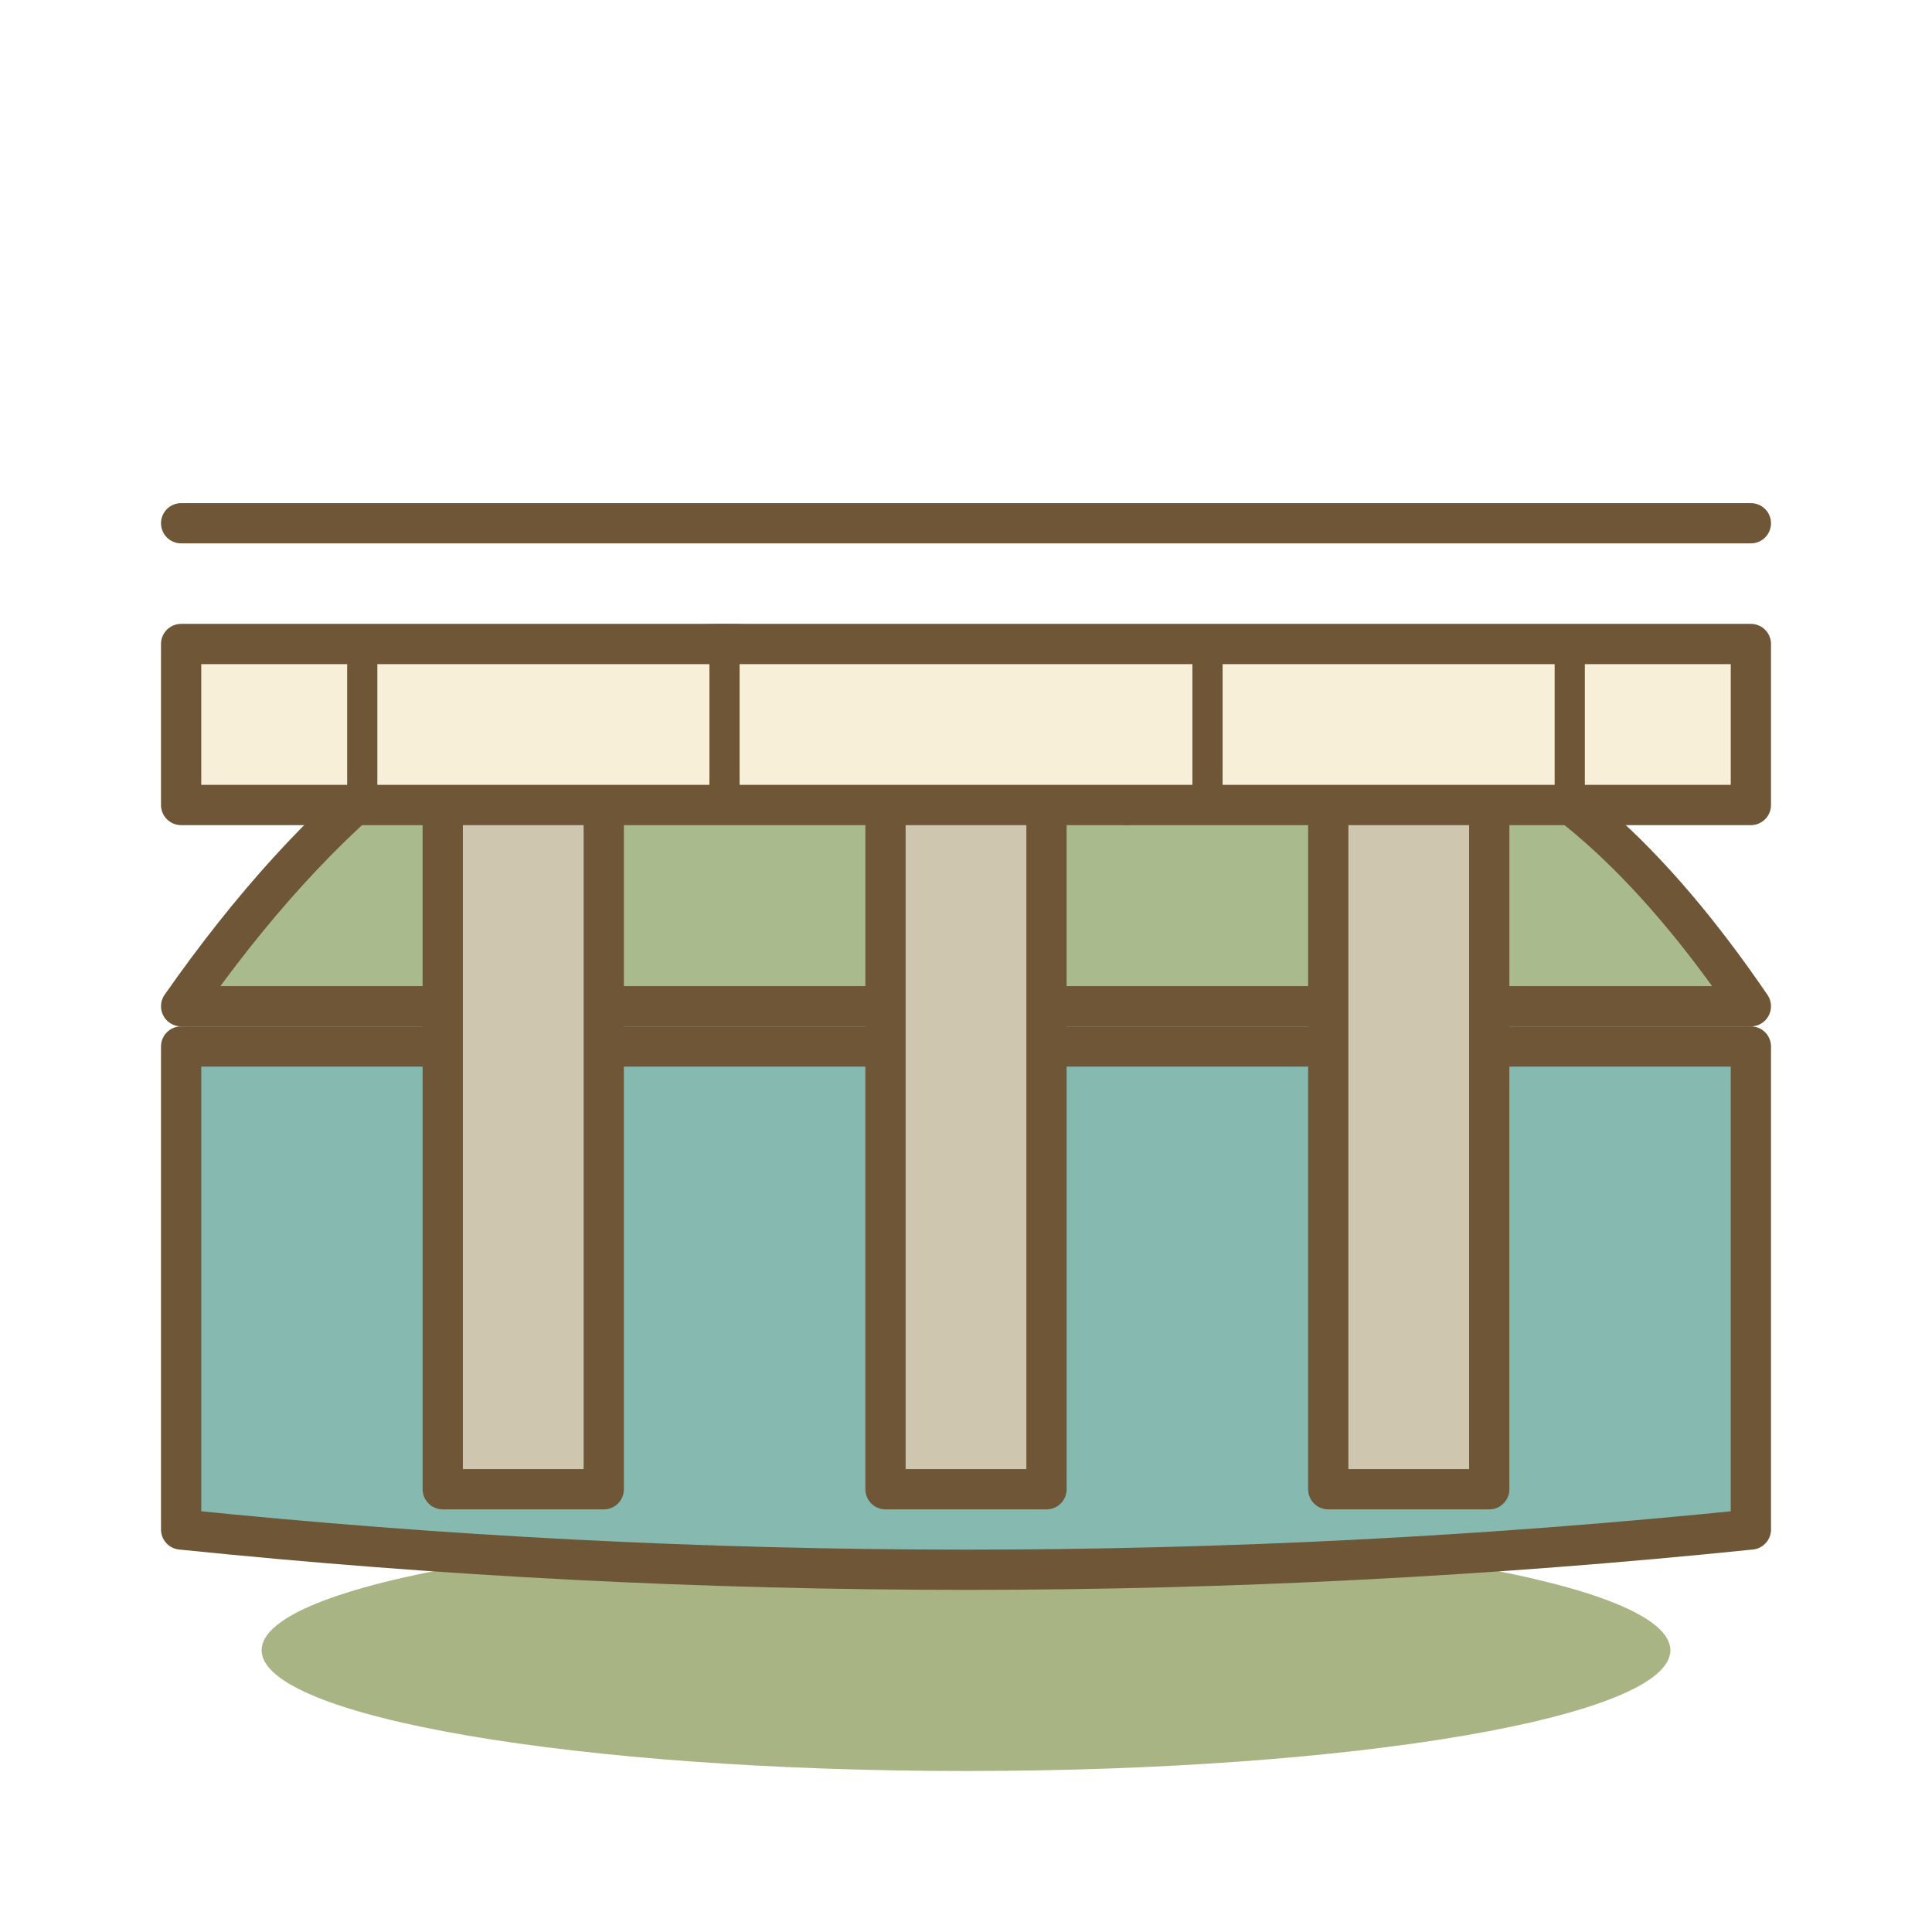
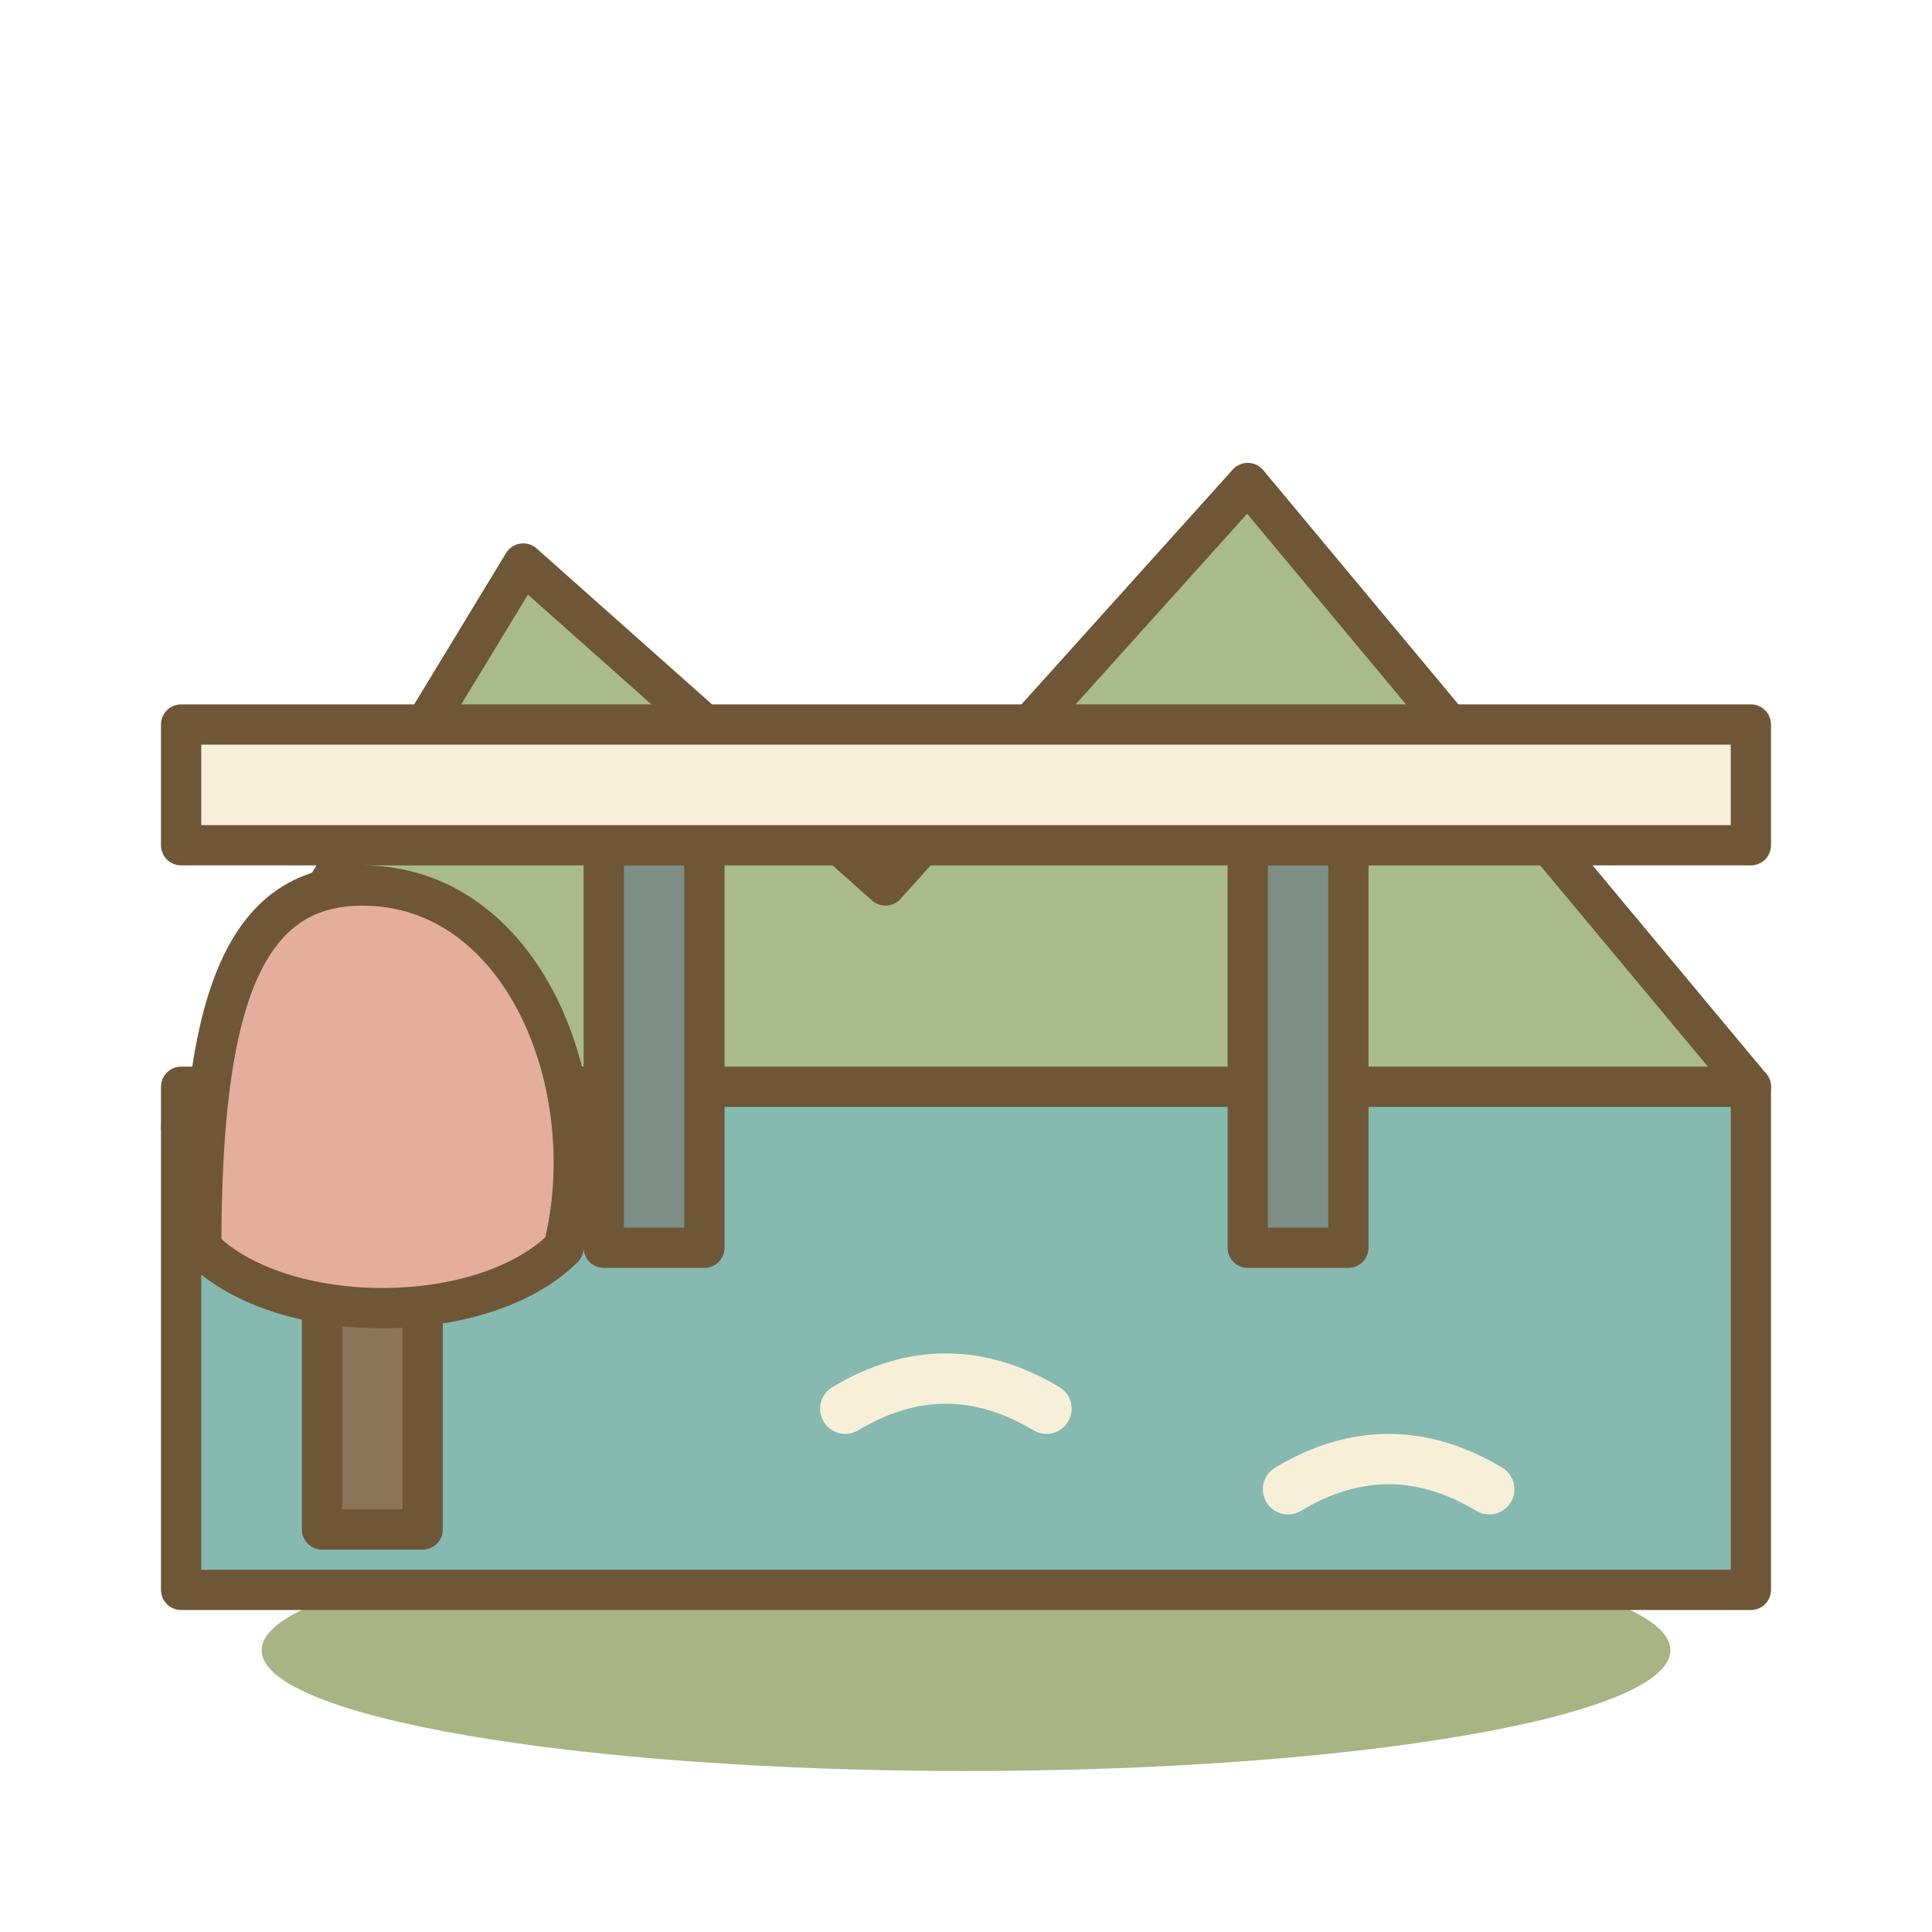
<svg xmlns="http://www.w3.org/2000/svg" width="96" height="96" viewBox="0 0 96 96">
  <g stroke-linecap="round" stroke-linejoin="round">
    <ellipse cx="48" cy="82" rx="35" ry="6" fill="#A8B483" />
-     <path stroke="#6E5637" stroke-width="2" fill="#A9BA8D" d="M9 50Q30 20 56 40Q72 28 87 50Z" />
-     <path stroke="#6E5637" stroke-width="2" fill="#86B9B0" d="M9 52H87V76Q48 80 9 76Z" />
-     <rect stroke="#6E5637" stroke-width="2" fill="#CFC6B0" x="22" y="38" width="8" height="36" />
-     <rect stroke="#6E5637" stroke-width="2" fill="#CFC6B0" x="66" y="38" width="8" height="36" />
-     <rect stroke="#6E5637" stroke-width="2" fill="#CFC6B0" x="44" y="38" width="8" height="36" />
-     <path stroke="#6E5637" stroke-width="2" fill="#F8EFD9" d="M9 32H87V40H9Z" />
-     <path stroke="#6E5637" stroke-width="1.5" fill="none" d="M18 32V40M36 32V40M60 32V40M78 32V40" />
-     <path stroke="#6E5637" stroke-width="2" fill="none" d="M9 26H87" />
+     <path fill="#A9BA8D" stroke="#6E5637" stroke-width="2" d="M9 56L26 28L44 44L62 24L87 54Z" />
+     <rect fill="#86B9B0" stroke="#6E5637" stroke-width="2" x="9" y="54" width="78" height="25" />
+     <g fill="#7D8F86" stroke="#6E5637" stroke-width="2">
+       <rect x="30" y="42" width="5" height="20" />
+       <rect x="62" y="42" width="5" height="20" />
+     </g>
+     <rect fill="#F8EFD9" stroke="#6E5637" stroke-width="2" x="9" y="36" width="78" height="6" />
+     <rect fill="#8A7558" stroke="#6E5637" stroke-width="2" x="16" y="60" width="5" height="16" />
+     <path fill="#E5AD9C" stroke="#6E5637" stroke-width="2" d="M10 62C10 50 12 44 18 44C26 44 30 54 28 62C24 66 14 66 10 62Z" />
+     <g fill="none" stroke="#F8EFD9" stroke-width="2.5">
+       <path d="M42 70Q47 67 52 70M64 74Q69 71 74 74" />
+     </g>
  </g>
</svg>
